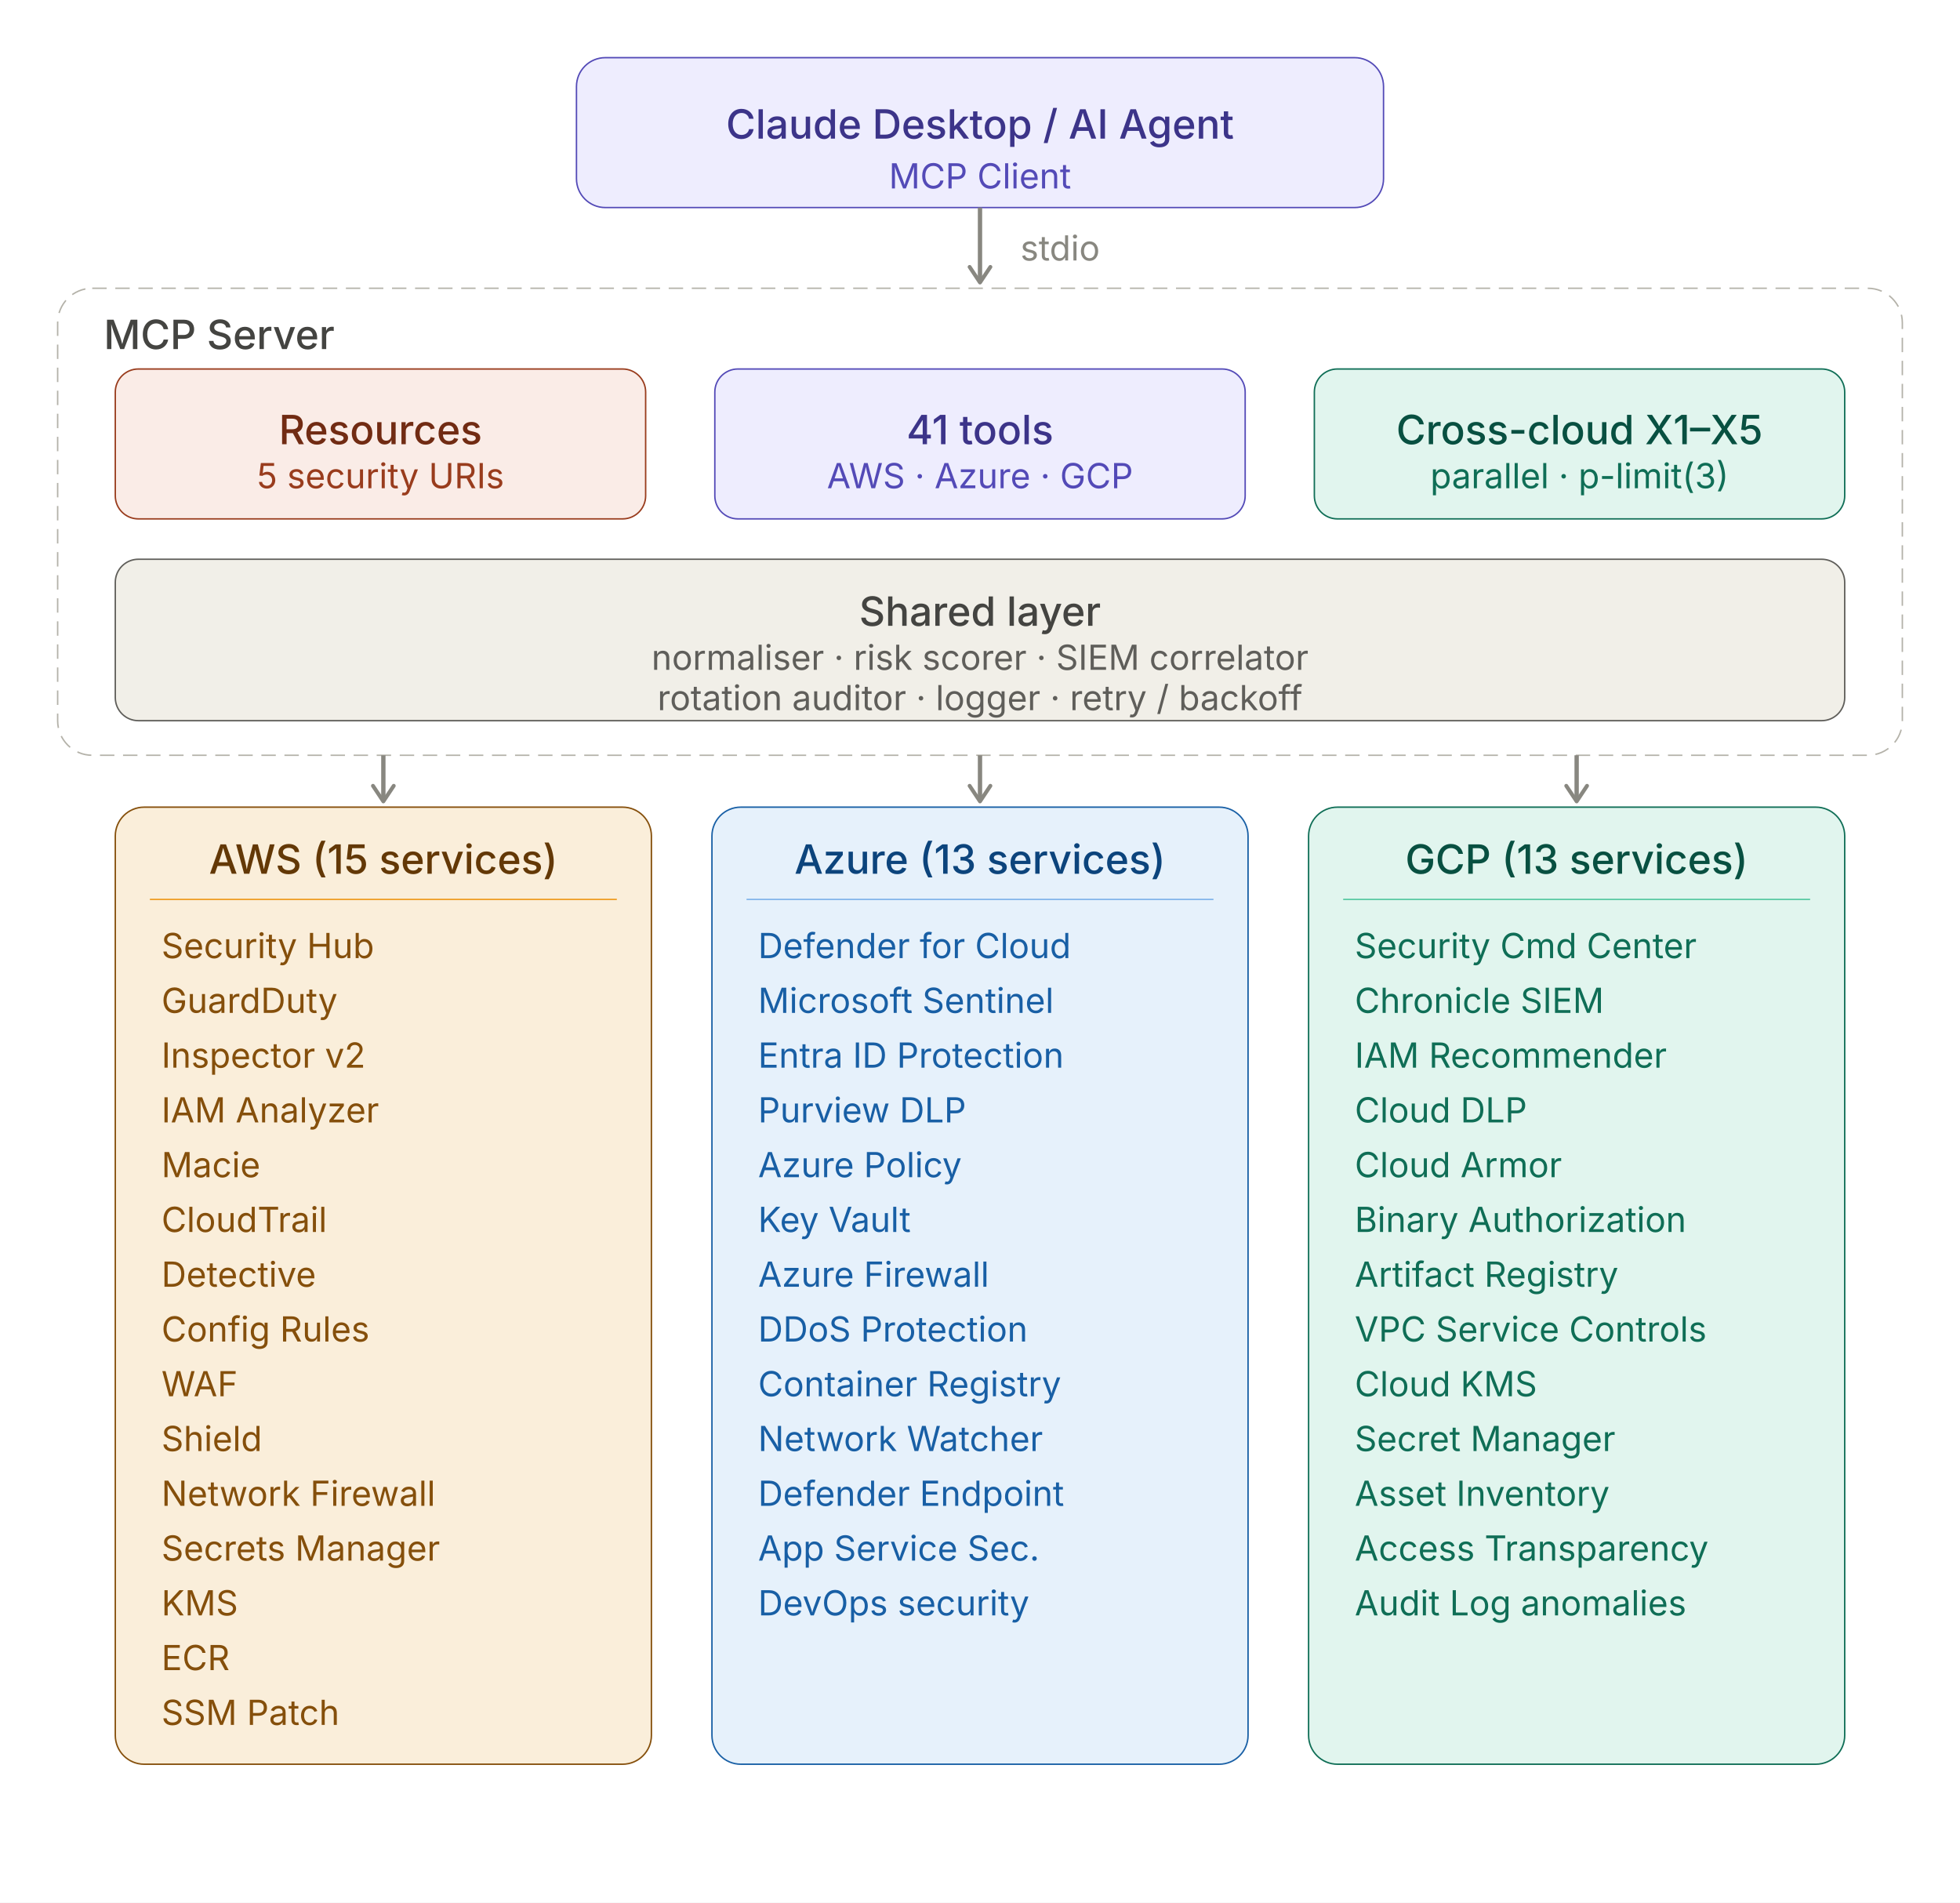
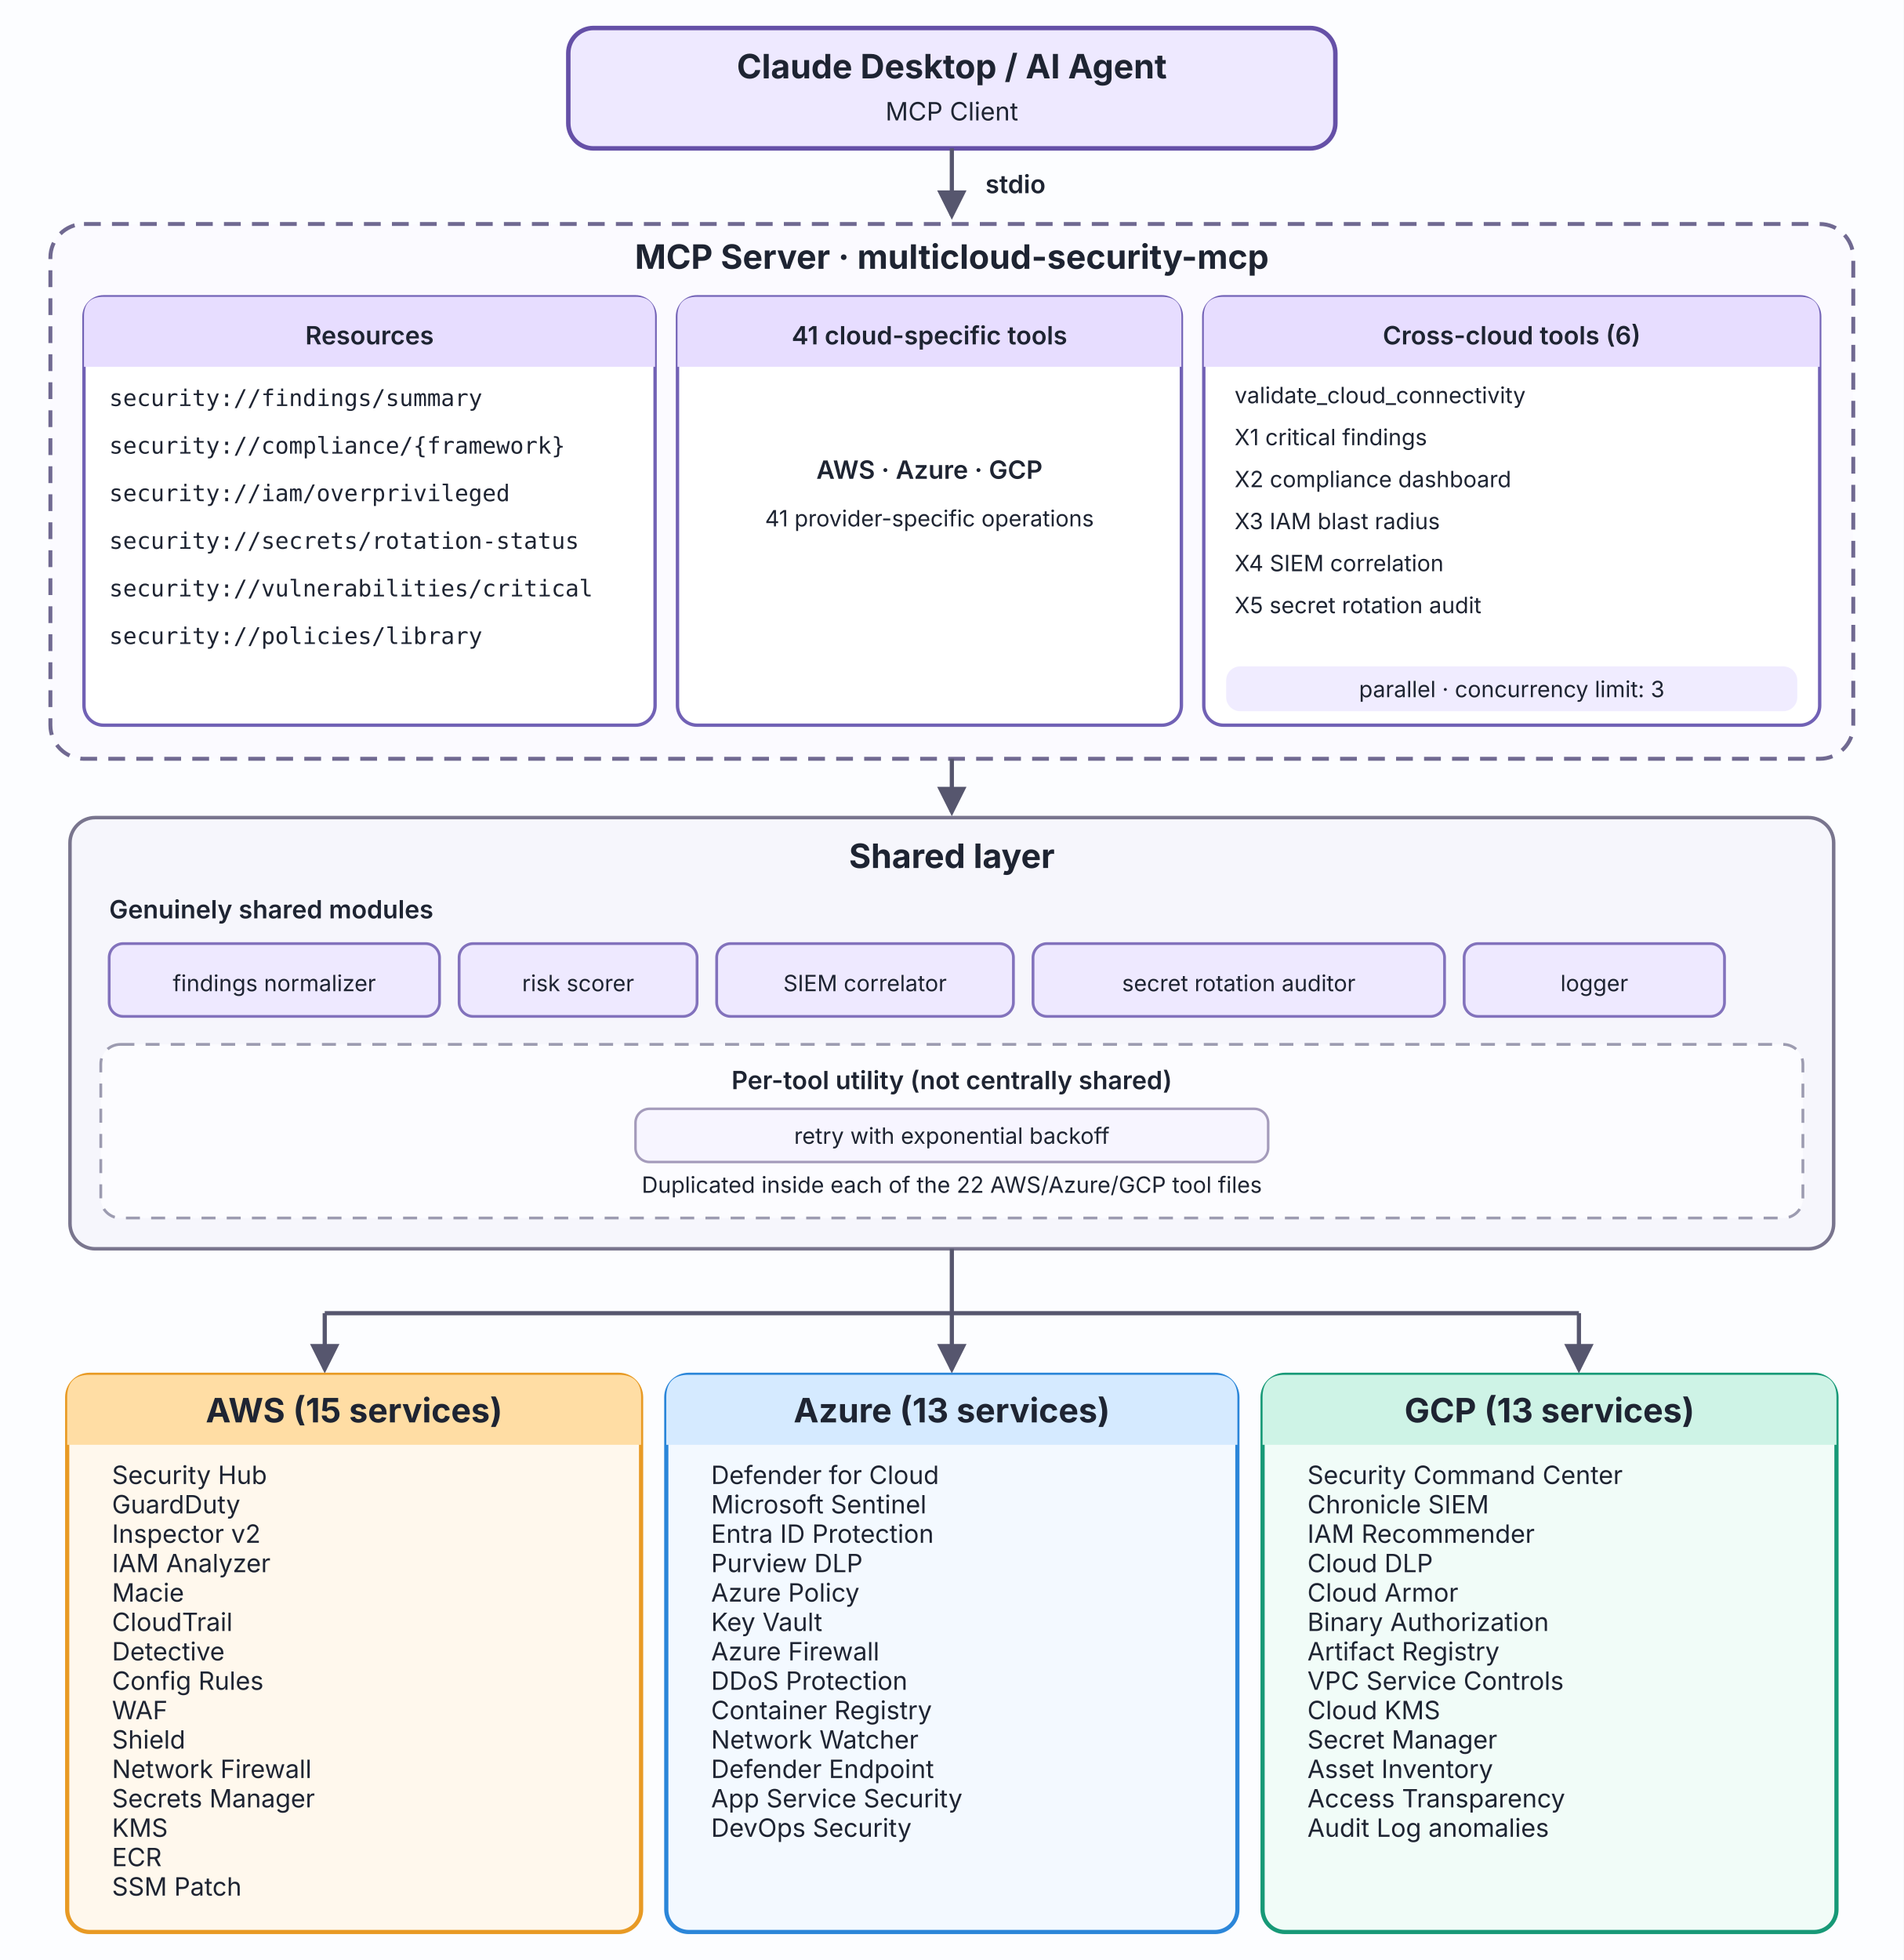
- <svg xmlns="http://www.w3.org/2000/svg" width="100%" viewBox="0 0 680 660" style="font-family: -apple-system, BlinkMacSystemFont, 'Segoe UI', sans-serif;">
+ <svg xmlns="http://www.w3.org/2000/svg" width="680" height="700" viewBox="0 0 680 700" role="img" aria-label="multicloud-security-mcp architecture diagram">
+   <style>
+  text { font-family: Inter, Arial, Helvetica, sans-serif; fill:#1e2432; }
+  .hd {font-size:12px;font-weight:700;} .sub {font-size:9px;font-weight:600;} .txt {font-size:9px;} .tiny {font-size:8px;} .uri {font-size:8.2px;font-family: ui-monospace, SFMono-Regular, Consolas, monospace;} .arrow {fill:none;stroke:#56566e;stroke-width:1.5;stroke-linejoin:round;} 
+ </style>
  <defs>
-     <marker id="arrow" viewBox="0 0 10 10" refX="8" refY="5" markerWidth="6" markerHeight="6" orient="auto-start-reverse">
-       <path d="M2 1L8 5L2 9" fill="none" stroke="#888780" stroke-width="1.5" stroke-linecap="round" stroke-linejoin="round" />
+     <marker id="arrowhead" markerWidth="7" markerHeight="7" refX="6" refY="3.5" orient="auto">
+       <path d="M0 0 L7 3.5 L0 7Z" fill="#56566e" />
    </marker>
  </defs>
-   <rect width="680" height="660" fill="#ffffff" rx="0" />
-   <rect x="200" y="20" width="280" height="52" rx="10" fill="#EEEDFE" stroke="#534AB7" stroke-width="0.5" />
-   <text font-size="14" font-weight="500" fill="#3C3489" x="340" y="43" text-anchor="middle" dominant-baseline="central">Claude Desktop / AI Agent</text>
-   <text font-size="12" fill="#534AB7" x="340" y="61" text-anchor="middle" dominant-baseline="central">MCP Client</text>
-   <line x1="340" y1="72" x2="340" y2="98" stroke="#888780" stroke-width="1.5" marker-end="url(#arrow)" />
-   <text font-size="12" fill="#888780" x="354" y="86" dominant-baseline="central">stdio</text>
-   <rect x="20" y="100" width="640" height="162" rx="12" fill="none" stroke="#B4B2A9" stroke-width="0.5" stroke-dasharray="5 3" />
-   <text font-size="14" font-weight="500" fill="#444441" x="36" y="116" dominant-baseline="central">MCP Server</text>
-   <rect x="40" y="128" width="184" height="52" rx="8" fill="#FAECE7" stroke="#993C1D" stroke-width="0.5" />
-   <text font-size="14" font-weight="500" fill="#712B13" x="132" y="149" text-anchor="middle" dominant-baseline="central">Resources</text>
-   <text font-size="12" fill="#993C1D" x="132" y="165" text-anchor="middle" dominant-baseline="central">5 security URIs</text>
-   <rect x="248" y="128" width="184" height="52" rx="8" fill="#EEEDFE" stroke="#534AB7" stroke-width="0.5" />
-   <text font-size="14" font-weight="500" fill="#3C3489" x="340" y="149" text-anchor="middle" dominant-baseline="central">41 tools</text>
-   <text font-size="12" fill="#534AB7" x="340" y="165" text-anchor="middle" dominant-baseline="central">AWS · Azure · GCP</text>
-   <rect x="456" y="128" width="184" height="52" rx="8" fill="#E1F5EE" stroke="#0F6E56" stroke-width="0.5" />
-   <text font-size="14" font-weight="500" fill="#085041" x="548" y="149" text-anchor="middle" dominant-baseline="central">Cross-cloud X1–X5</text>
-   <text font-size="12" fill="#0F6E56" x="548" y="165" text-anchor="middle" dominant-baseline="central">parallel · p-limit(3)</text>
-   <rect x="40" y="194" width="600" height="56" rx="8" fill="#F1EFE8" stroke="#5F5E5A" stroke-width="0.5" />
-   <text font-size="14" font-weight="500" fill="#444441" x="340" y="212" text-anchor="middle" dominant-baseline="central">Shared layer</text>
-   <text font-size="12" fill="#5F5E5A" x="340" y="228" text-anchor="middle" dominant-baseline="central">normaliser · risk scorer · SIEM correlator</text>
-   <text font-size="12" fill="#5F5E5A" x="340" y="242" text-anchor="middle" dominant-baseline="central">rotation auditor · logger · retry / backoff</text>
-   <line x1="133" y1="262" x2="133" y2="278" stroke="#888780" stroke-width="1.5" marker-end="url(#arrow)" />
-   <line x1="340" y1="262" x2="340" y2="278" stroke="#888780" stroke-width="1.5" marker-end="url(#arrow)" />
-   <line x1="547" y1="262" x2="547" y2="278" stroke="#888780" stroke-width="1.5" marker-end="url(#arrow)" />
-   <rect x="40" y="280" width="186" height="332" rx="10" fill="#FAEEDA" stroke="#854F0B" stroke-width="0.5" />
-   <text font-size="14" font-weight="500" fill="#633806" x="133" y="298" text-anchor="middle" dominant-baseline="central">AWS (15 services)</text>
-   <line x1="52" y1="312" x2="214" y2="312" stroke="#EF9F27" stroke-width="0.5" />
-   <text font-size="12" fill="#854F0B" x="56" y="328" dominant-baseline="central">Security Hub</text>
-   <text font-size="12" fill="#854F0B" x="56" y="347" dominant-baseline="central">GuardDuty</text>
-   <text font-size="12" fill="#854F0B" x="56" y="366" dominant-baseline="central">Inspector v2</text>
-   <text font-size="12" fill="#854F0B" x="56" y="385" dominant-baseline="central">IAM Analyzer</text>
-   <text font-size="12" fill="#854F0B" x="56" y="404" dominant-baseline="central">Macie</text>
-   <text font-size="12" fill="#854F0B" x="56" y="423" dominant-baseline="central">CloudTrail</text>
-   <text font-size="12" fill="#854F0B" x="56" y="442" dominant-baseline="central">Detective</text>
-   <text font-size="12" fill="#854F0B" x="56" y="461" dominant-baseline="central">Config Rules</text>
-   <text font-size="12" fill="#854F0B" x="56" y="480" dominant-baseline="central">WAF</text>
-   <text font-size="12" fill="#854F0B" x="56" y="499" dominant-baseline="central">Shield</text>
-   <text font-size="12" fill="#854F0B" x="56" y="518" dominant-baseline="central">Network Firewall</text>
-   <text font-size="12" fill="#854F0B" x="56" y="537" dominant-baseline="central">Secrets Manager</text>
-   <text font-size="12" fill="#854F0B" x="56" y="556" dominant-baseline="central">KMS</text>
-   <text font-size="12" fill="#854F0B" x="56" y="575" dominant-baseline="central">ECR</text>
-   <text font-size="12" fill="#854F0B" x="56" y="594" dominant-baseline="central">SSM Patch</text>
-   <rect x="247" y="280" width="186" height="332" rx="10" fill="#E6F1FB" stroke="#185FA5" stroke-width="0.5" />
-   <text font-size="14" font-weight="500" fill="#0C447C" x="340" y="298" text-anchor="middle" dominant-baseline="central">Azure (13 services)</text>
-   <line x1="259" y1="312" x2="421" y2="312" stroke="#85B7EB" stroke-width="0.5" />
-   <text font-size="12" fill="#185FA5" x="263" y="328" dominant-baseline="central">Defender for Cloud</text>
-   <text font-size="12" fill="#185FA5" x="263" y="347" dominant-baseline="central">Microsoft Sentinel</text>
-   <text font-size="12" fill="#185FA5" x="263" y="366" dominant-baseline="central">Entra ID Protection</text>
-   <text font-size="12" fill="#185FA5" x="263" y="385" dominant-baseline="central">Purview DLP</text>
-   <text font-size="12" fill="#185FA5" x="263" y="404" dominant-baseline="central">Azure Policy</text>
-   <text font-size="12" fill="#185FA5" x="263" y="423" dominant-baseline="central">Key Vault</text>
-   <text font-size="12" fill="#185FA5" x="263" y="442" dominant-baseline="central">Azure Firewall</text>
-   <text font-size="12" fill="#185FA5" x="263" y="461" dominant-baseline="central">DDoS Protection</text>
-   <text font-size="12" fill="#185FA5" x="263" y="480" dominant-baseline="central">Container Registry</text>
-   <text font-size="12" fill="#185FA5" x="263" y="499" dominant-baseline="central">Network Watcher</text>
-   <text font-size="12" fill="#185FA5" x="263" y="518" dominant-baseline="central">Defender Endpoint</text>
-   <text font-size="12" fill="#185FA5" x="263" y="537" dominant-baseline="central">App Service Sec.</text>
-   <text font-size="12" fill="#185FA5" x="263" y="556" dominant-baseline="central">DevOps security</text>
-   <rect x="454" y="280" width="186" height="332" rx="10" fill="#E1F5EE" stroke="#0F6E56" stroke-width="0.5" />
-   <text font-size="14" font-weight="500" fill="#085041" x="547" y="298" text-anchor="middle" dominant-baseline="central">GCP (13 services)</text>
-   <line x1="466" y1="312" x2="628" y2="312" stroke="#5DCAA5" stroke-width="0.5" />
-   <text font-size="12" fill="#0F6E56" x="470" y="328" dominant-baseline="central">Security Cmd Center</text>
-   <text font-size="12" fill="#0F6E56" x="470" y="347" dominant-baseline="central">Chronicle SIEM</text>
-   <text font-size="12" fill="#0F6E56" x="470" y="366" dominant-baseline="central">IAM Recommender</text>
-   <text font-size="12" fill="#0F6E56" x="470" y="385" dominant-baseline="central">Cloud DLP</text>
-   <text font-size="12" fill="#0F6E56" x="470" y="404" dominant-baseline="central">Cloud Armor</text>
-   <text font-size="12" fill="#0F6E56" x="470" y="423" dominant-baseline="central">Binary Authorization</text>
-   <text font-size="12" fill="#0F6E56" x="470" y="442" dominant-baseline="central">Artifact Registry</text>
-   <text font-size="12" fill="#0F6E56" x="470" y="461" dominant-baseline="central">VPC Service Controls</text>
-   <text font-size="12" fill="#0F6E56" x="470" y="480" dominant-baseline="central">Cloud KMS</text>
-   <text font-size="12" fill="#0F6E56" x="470" y="499" dominant-baseline="central">Secret Manager</text>
-   <text font-size="12" fill="#0F6E56" x="470" y="518" dominant-baseline="central">Asset Inventory</text>
-   <text font-size="12" fill="#0F6E56" x="470" y="537" dominant-baseline="central">Access Transparency</text>
-   <text font-size="12" fill="#0F6E56" x="470" y="556" dominant-baseline="central">Audit Log anomalies</text>
+   <rect width="680" height="700" fill="#fcfdff" />
+   <rect x="203" y="10" width="274" height="43" rx="9" fill="#eee9ff" stroke="#6550a7" stroke-width="1.6" />
+   <text x="340" y="28" class="hd" text-anchor="middle">Claude Desktop / AI Agent</text>
+   <text x="340" y="43" class="txt" text-anchor="middle">MCP Client</text>
+   <path d="M340 53 V77" class="arrow" marker-end="url(#arrowhead)" />
+   <text x="352" y="69" class="sub" text-anchor="start">stdio</text>
+   <rect x="18" y="80" width="644" height="191" rx="12" fill="#fbfaff" stroke="#706991" stroke-width="1.4" stroke-dasharray="6 4" />
+   <text x="340" y="96" class="hd" text-anchor="middle">MCP Server · multicloud-security-mcp</text>
+   <rect x="30" y="106" width="204" height="153" rx="7" fill="#ffffff" stroke="#7161b5" stroke-width="1.2" />
+   <rect x="242" y="106" width="180" height="153" rx="7" fill="#ffffff" stroke="#7161b5" stroke-width="1.2" />
+   <rect x="430" y="106" width="220" height="153" rx="7" fill="#ffffff" stroke="#7161b5" stroke-width="1.2" />
+   <path d="M37 106 H227 Q234 106 234 113 V131 H30 V113 Q30 106 37 106 Z" fill="#e7ddff" />
+   <path d="M249 106 H415 Q422 106 422 113 V131 H242 V113 Q242 106 249 106 Z" fill="#e7ddff" />
+   <path d="M437 106 H643 Q650 106 650 113 V131 H430 V113 Q430 106 437 106 Z" fill="#e7ddff" />
+   <text x="132" y="123" class="sub" text-anchor="middle">Resources</text>
+   <text x="332" y="123" class="sub" text-anchor="middle">41 cloud-specific tools</text>
+   <text x="540" y="123" class="sub" text-anchor="middle">Cross-cloud tools (6)</text>
+   <text x="39" y="145" class="uri" text-anchor="start">security://findings/summary</text>
+   <text x="39" y="162" class="uri" text-anchor="start">security://compliance/{framework}</text>
+   <text x="39" y="179" class="uri" text-anchor="start">security://iam/overprivileged</text>
+   <text x="39" y="196" class="uri" text-anchor="start">security://secrets/rotation-status</text>
+   <text x="39" y="213" class="uri" text-anchor="start">security://vulnerabilities/critical</text>
+   <text x="39" y="230" class="uri" text-anchor="start">security://policies/library</text>
+   <text x="332" y="171" class="sub" text-anchor="middle">AWS · Azure · GCP</text>
+   <text x="332" y="188" class="tiny" text-anchor="middle">41 provider-specific operations</text>
+   <text x="441" y="144" class="tiny" text-anchor="start">validate_cloud_connectivity</text>
+   <text x="441" y="159" class="tiny" text-anchor="start">X1  critical findings</text>
+   <text x="441" y="174" class="tiny" text-anchor="start">X2  compliance dashboard</text>
+   <text x="441" y="189" class="tiny" text-anchor="start">X3  IAM blast radius</text>
+   <text x="441" y="204" class="tiny" text-anchor="start">X4  SIEM correlation</text>
+   <text x="441" y="219" class="tiny" text-anchor="start">X5  secret rotation audit</text>
+   <rect x="438" y="238" width="204" height="16" rx="5" fill="#f0ecff" stroke="none" stroke-width="0" />
+   <text x="540" y="249" class="tiny" text-anchor="middle">parallel · concurrency limit: 3</text>
+   <path d="M340 271 V290" class="arrow" marker-end="url(#arrowhead)" />
+   <rect x="25" y="292" width="630" height="154" rx="9" fill="#f6f6fc" stroke="#79758e" stroke-width="1.25" />
+   <text x="340" y="310" class="hd" text-anchor="middle">Shared layer</text>
+   <text x="39" y="328" class="sub" text-anchor="start">Genuinely shared modules</text>
+   <rect x="39" y="337" width="118" height="26" rx="5" fill="#eee9ff" stroke="#8272bc" stroke-width="1" />
+   <text x="98.0" y="354" class="tiny" text-anchor="middle">findings normalizer</text>
+   <rect x="164" y="337" width="85" height="26" rx="5" fill="#eee9ff" stroke="#8272bc" stroke-width="1" />
+   <text x="206.5" y="354" class="tiny" text-anchor="middle">risk scorer</text>
+   <rect x="256" y="337" width="106" height="26" rx="5" fill="#eee9ff" stroke="#8272bc" stroke-width="1" />
+   <text x="309.0" y="354" class="tiny" text-anchor="middle">SIEM correlator</text>
+   <rect x="369" y="337" width="147" height="26" rx="5" fill="#eee9ff" stroke="#8272bc" stroke-width="1" />
+   <text x="442.5" y="354" class="tiny" text-anchor="middle">secret rotation auditor</text>
+   <rect x="523" y="337" width="93" height="26" rx="5" fill="#eee9ff" stroke="#8272bc" stroke-width="1" />
+   <text x="569.5" y="354" class="tiny" text-anchor="middle">logger</text>
+   <rect x="36" y="373" width="608" height="62" rx="7" fill="#fcfcff" stroke="#9c9bb0" stroke-width="1" stroke-dasharray="5 4" />
+   <text x="340" y="389" class="sub" text-anchor="middle">Per-tool utility (not centrally shared)</text>
+   <rect x="227" y="396" width="226" height="19" rx="5" fill="#f7f5ff" stroke="#a49bbb" stroke-width="0.9" />
+   <text x="340" y="408.5" class="tiny" text-anchor="middle">retry with exponential backoff</text>
+   <text x="340" y="426" class="tiny" text-anchor="middle">Duplicated inside each of the 22 AWS/Azure/GCP tool files</text>
+   <path d="M340 446 V469" class="arrow" />
+   <path d="M116 469 H564" class="arrow" />
+   <path d="M116 469 V489" class="arrow" marker-end="url(#arrowhead)" />
+   <path d="M340 469 V489" class="arrow" marker-end="url(#arrowhead)" />
+   <path d="M564 469 V489" class="arrow" marker-end="url(#arrowhead)" />
+   <rect x="24" y="491" width="205" height="199" rx="8" fill="#fff8ed" stroke="#e89a24" stroke-width="1.5" />
+   <path d="M32 491 H221 Q229 491 229 499 V516 H24 V499 Q24 491 32 491 Z" fill="#ffdda4" />
+   <text x="126.5" y="508" class="hd" text-anchor="middle">AWS (15 services)</text>
+   <text x="40" y="530.0" class="txt" text-anchor="start">Security Hub</text>
+   <text x="40" y="540.5" class="txt" text-anchor="start">GuardDuty</text>
+   <text x="40" y="551.0" class="txt" text-anchor="start">Inspector v2</text>
+   <text x="40" y="561.5" class="txt" text-anchor="start">IAM Analyzer</text>
+   <text x="40" y="572.0" class="txt" text-anchor="start">Macie</text>
+   <text x="40" y="582.5" class="txt" text-anchor="start">CloudTrail</text>
+   <text x="40" y="593.0" class="txt" text-anchor="start">Detective</text>
+   <text x="40" y="603.5" class="txt" text-anchor="start">Config Rules</text>
+   <text x="40" y="614.0" class="txt" text-anchor="start">WAF</text>
+   <text x="40" y="624.5" class="txt" text-anchor="start">Shield</text>
+   <text x="40" y="635.0" class="txt" text-anchor="start">Network Firewall</text>
+   <text x="40" y="645.5" class="txt" text-anchor="start">Secrets Manager</text>
+   <text x="40" y="656.0" class="txt" text-anchor="start">KMS</text>
+   <text x="40" y="666.5" class="txt" text-anchor="start">ECR</text>
+   <text x="40" y="677.0" class="txt" text-anchor="start">SSM Patch</text>
+   <rect x="238" y="491" width="204" height="199" rx="8" fill="#f3f9ff" stroke="#2b86d9" stroke-width="1.5" />
+   <path d="M246 491 H434 Q442 491 442 499 V516 H238 V499 Q238 491 246 491 Z" fill="#d5eaff" />
+   <text x="340.0" y="508" class="hd" text-anchor="middle">Azure (13 services)</text>
+   <text x="254" y="530.0" class="txt" text-anchor="start">Defender for Cloud</text>
+   <text x="254" y="540.5" class="txt" text-anchor="start">Microsoft Sentinel</text>
+   <text x="254" y="551.0" class="txt" text-anchor="start">Entra ID Protection</text>
+   <text x="254" y="561.5" class="txt" text-anchor="start">Purview DLP</text>
+   <text x="254" y="572.0" class="txt" text-anchor="start">Azure Policy</text>
+   <text x="254" y="582.5" class="txt" text-anchor="start">Key Vault</text>
+   <text x="254" y="593.0" class="txt" text-anchor="start">Azure Firewall</text>
+   <text x="254" y="603.5" class="txt" text-anchor="start">DDoS Protection</text>
+   <text x="254" y="614.0" class="txt" text-anchor="start">Container Registry</text>
+   <text x="254" y="624.5" class="txt" text-anchor="start">Network Watcher</text>
+   <text x="254" y="635.0" class="txt" text-anchor="start">Defender Endpoint</text>
+   <text x="254" y="645.5" class="txt" text-anchor="start">App Service Security</text>
+   <text x="254" y="656.0" class="txt" text-anchor="start">DevOps Security</text>
+   <rect x="451" y="491" width="205" height="199" rx="8" fill="#f1fcf8" stroke="#179977" stroke-width="1.5" />
+   <path d="M459 491 H648 Q656 491 656 499 V516 H451 V499 Q451 491 459 491 Z" fill="#cef3e6" />
+   <text x="553.5" y="508" class="hd" text-anchor="middle">GCP (13 services)</text>
+   <text x="467" y="530.0" class="txt" text-anchor="start">Security Command Center</text>
+   <text x="467" y="540.5" class="txt" text-anchor="start">Chronicle SIEM</text>
+   <text x="467" y="551.0" class="txt" text-anchor="start">IAM Recommender</text>
+   <text x="467" y="561.5" class="txt" text-anchor="start">Cloud DLP</text>
+   <text x="467" y="572.0" class="txt" text-anchor="start">Cloud Armor</text>
+   <text x="467" y="582.5" class="txt" text-anchor="start">Binary Authorization</text>
+   <text x="467" y="593.0" class="txt" text-anchor="start">Artifact Registry</text>
+   <text x="467" y="603.5" class="txt" text-anchor="start">VPC Service Controls</text>
+   <text x="467" y="614.0" class="txt" text-anchor="start">Cloud KMS</text>
+   <text x="467" y="624.5" class="txt" text-anchor="start">Secret Manager</text>
+   <text x="467" y="635.0" class="txt" text-anchor="start">Asset Inventory</text>
+   <text x="467" y="645.5" class="txt" text-anchor="start">Access Transparency</text>
+   <text x="467" y="656.0" class="txt" text-anchor="start">Audit Log anomalies</text>
</svg>
